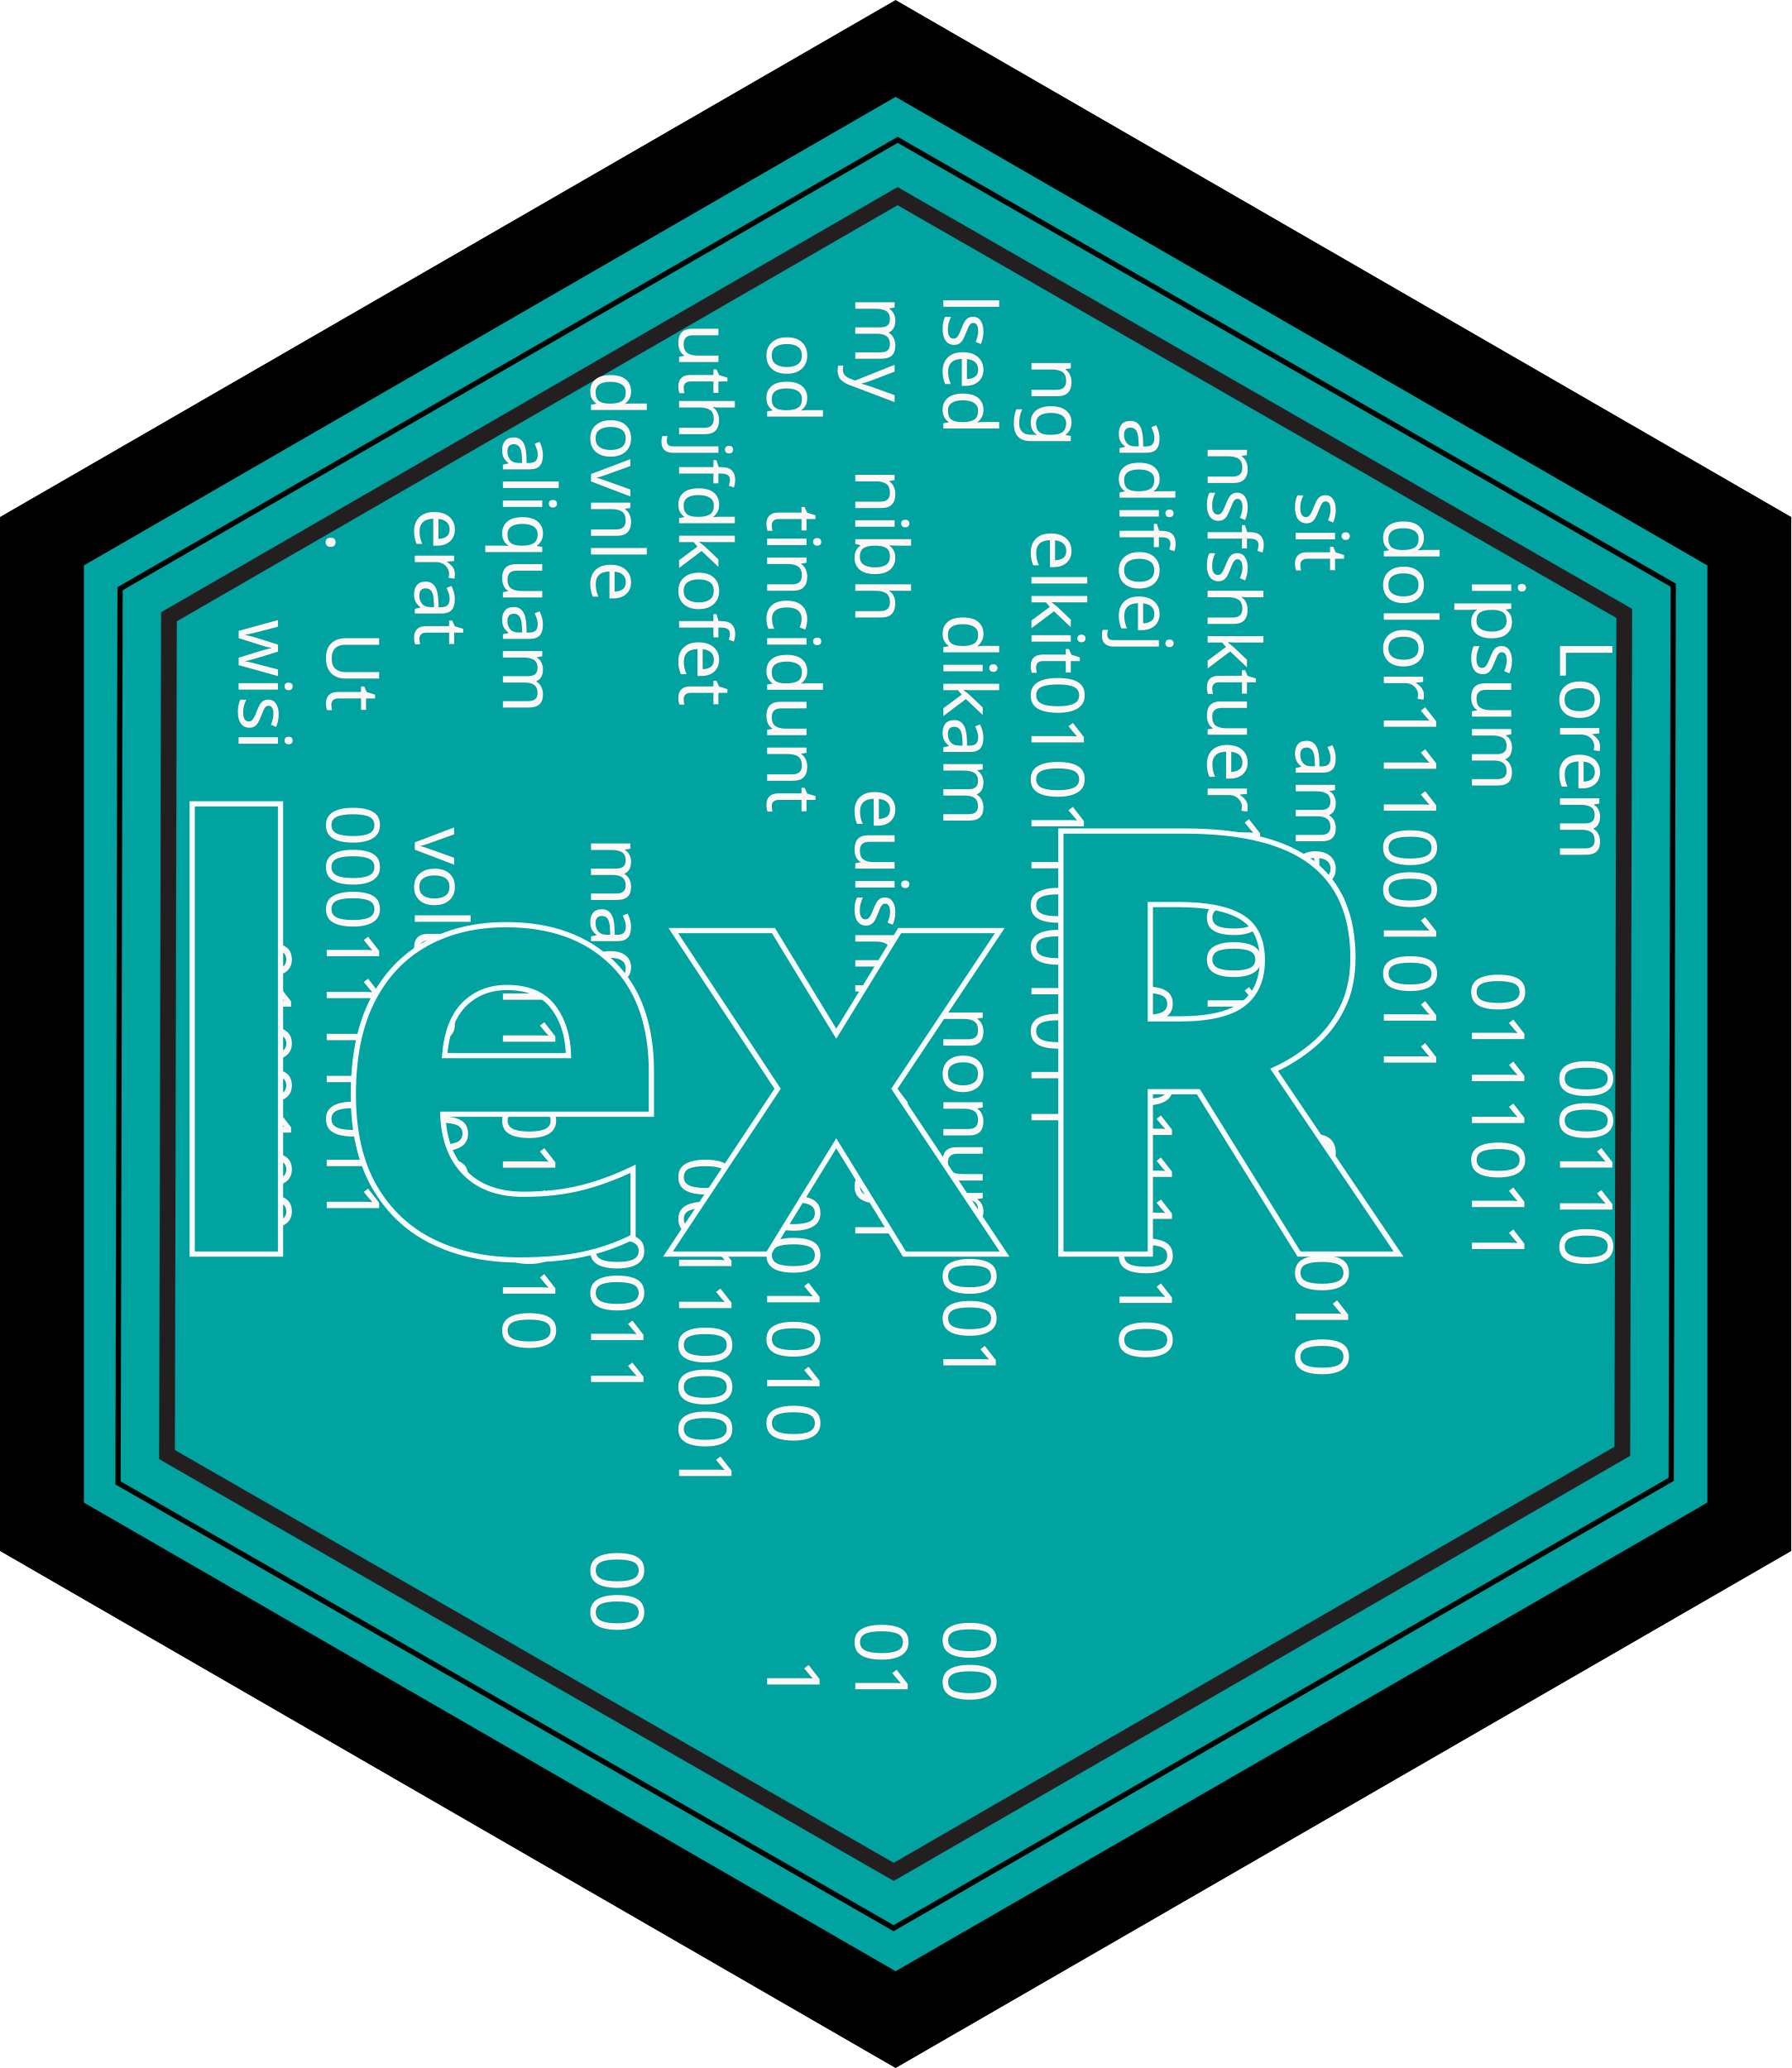
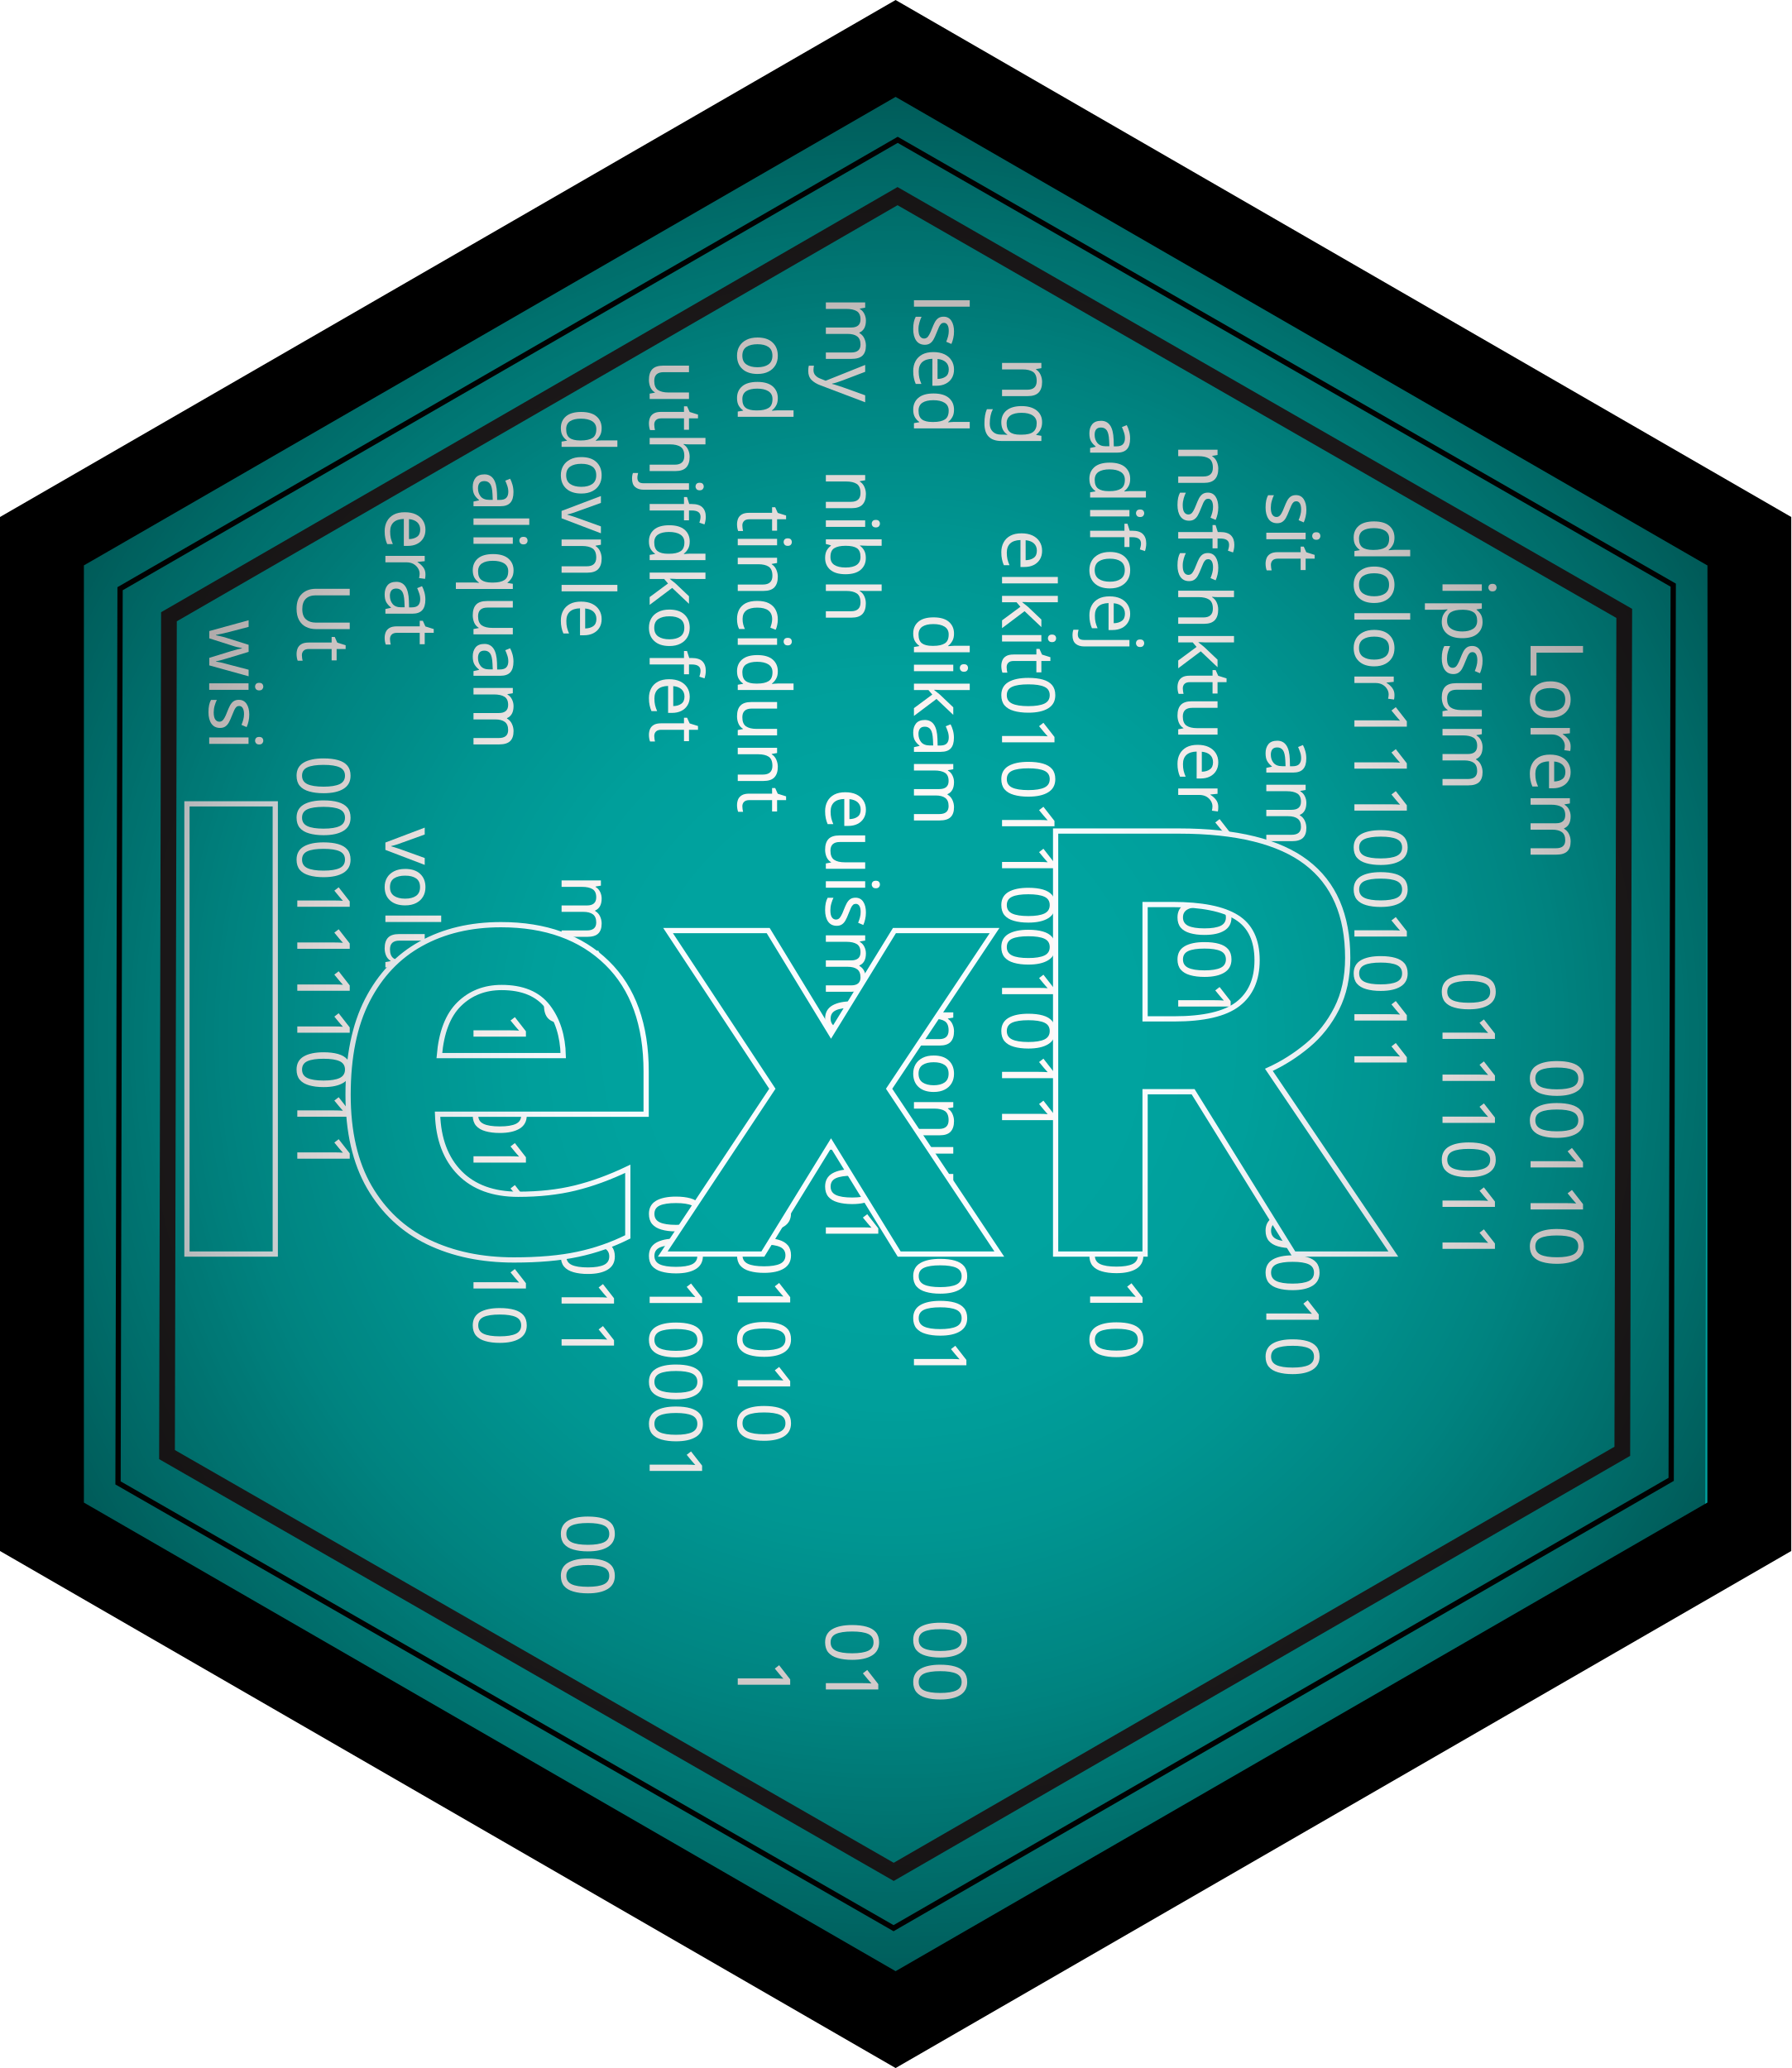
<svg xmlns="http://www.w3.org/2000/svg" viewBox="0 0 341.61 394.45">
  <defs>
-     <style>.a,.e{fill:#00a39f;}.a{stroke:#000;stroke-width:16px;}.a,.b,.c,.e{stroke-miterlimit:10;}.b,.c{fill:none;}.b{stroke:#030202;stroke-width:1.01px;}.c{stroke:#231f20;stroke-width:3px;}.d{writing-mode:tb;text-orientation:upright;glyph-orientation-vertical:0deg;font-size:14px;fill:#fff7f6;font-family:Verdana;}.e{font-size:113px;stroke:#f8fcff;font-family:Verdana-Bold, Verdana;font-weight:700;}</style>
+     <style>.a{isolation:isolate;}.b,.f{fill:#00a39f;}.b{stroke:#000;stroke-width:16px;}.b,.c,.d,.f,.g{stroke-miterlimit:10;}.c,.d{fill:none;}.c{stroke:#030202;stroke-width:1.01px;}.d{stroke:#231f20;stroke-width:3px;}.e{writing-mode:tb;text-orientation:upright;glyph-orientation-vertical:0deg;font-size:14px;fill:#fff7f6;font-family:Verdana;}.f{font-size:113px;font-family:Verdana-Bold, Verdana;font-weight:700;}.f,.g{stroke:#f8fcff;}.g{stroke-width:1.13px;mix-blend-mode:multiply;fill:url(#a);}</style>
+     <radialGradient id="a" cx="208.73" cy="186.78" r="276.9" gradientTransform="translate(-51.19 -3.61) scale(1.06 1.08)" gradientUnits="userSpaceOnUse">
+       <stop offset="0.16" stop-color="#fff" />
+       <stop offset="0.23" stop-color="#f9f9f9" />
+       <stop offset="0.32" stop-color="#e9e9e9" />
+       <stop offset="0.43" stop-color="#cdcdcd" />
+       <stop offset="0.54" stop-color="#a7a7a7" />
+       <stop offset="0.67" stop-color="#767676" />
+       <stop offset="0.8" stop-color="#3c3c3c" />
+       <stop offset="0.91" />
+     </radialGradient>
  </defs>
-   <polygon class="a" points="170.8 9.24 8 103.23 8 291.22 170.8 385.22 333.61 291.22 333.61 103.23 170.8 9.24" />
-   <polygon class="b" points="171.2 26.67 22.9 112.29 22.51 282.85 170.41 367.78 318.71 282.17 319.1 111.61 171.2 26.67" />
-   <polygon class="c" points="171.17 37.41 32.22 117.64 31.85 277.45 170.44 357.04 309.39 276.82 309.76 117 171.17 37.41" />
-   <text class="d" transform="translate(302.94 121.88)">Lorem<tspan x="0" y="70" xml:space="preserve">  </tspan>
-     <tspan x="0" y="79.84">00110</tspan>
-     <tspan x="0" y="149.84"> </tspan>
-     <tspan x="-16.8" y="-11.59">ipsum</tspan>
-     <tspan x="-16.8" y="58.41"> </tspan>
-     <tspan x="-16.8" y="63.34">0111011</tspan>
-     <tspan x="-16.8" y="161.34"> </tspan>
-     <tspan x="-33.6" y="-23.17">dolor111001011</tspan>
-     <tspan x="-33.6" y="172.83" xml:space="preserve">  </tspan>
-     <tspan x="-50.4" y="-28.14">sit</tspan>
-     <tspan x="-50.4" y="13.86"> </tspan>
-     <tspan x="-50.4" y="18.78">amet,</tspan>
-     <tspan x="-50.4" y="88.78"> </tspan>
-     <tspan x="-50.4" y="93.7">co0010</tspan>
-     <tspan x="-50.4" y="177.7"> </tspan>
-     <tspan x="-67.2" y="-37.27">nsfshktuer110010</tspan>
-     <tspan x="-67.2" y="186.73"> </tspan>
-     <tspan x="-84" y="-42.24">adifoej</tspan>
-     <tspan x="-84" y="55.76" xml:space="preserve">  </tspan>
-     <tspan x="-84" y="65.61">010111010</tspan>
-     <tspan x="-84" y="191.61"> </tspan>
-     <tspan x="-100.8" y="-53.82">ng</tspan>
-     <tspan x="-100.8" y="-25.82"> </tspan>
-     <tspan x="-100.8" y="-20.9">elkit01011001011</tspan>
-     <tspan x="-100.8" y="203.1"> </tspan>
-     <tspan x="-117.6" y="-65.79">lsed</tspan>
-     <tspan x="-117.6" y="-9.79"> </tspan>
-     <tspan x="-117.6" y="-4.87">dikam</tspan>
-     <tspan x="-117.6" y="65.13"> </tspan>
-     <tspan x="-117.6" y="70.05">nonum001</tspan>
-     <tspan x="-117.6" y="182.05"> </tspan>
-     <tspan x="-117.6" y="186.98">00</tspan>
-     <tspan x="-117.6" y="214.98"> </tspan>
-     <tspan x="-134.4" y="-65.41">my</tspan>
-     <tspan x="-134.4" y="-37.41"> </tspan>
-     <tspan x="-134.4" y="-32.49">nibh</tspan>
-     <tspan x="-134.4" y="23.51"> </tspan>
-     <tspan x="-134.4" y="28.43">euism001101</tspan>
-     <tspan x="-134.4" y="182.43"> </tspan>
-     <tspan x="-134.4" y="187.35">01</tspan>
-     <tspan x="-134.4" y="215.35"> </tspan>
-     <tspan x="-151.2" y="-58.31">od</tspan>
-     <tspan x="-151.2" y="-30.31"> </tspan>
-     <tspan x="-151.2" y="-25.39">tincidunt</tspan>
-     <tspan x="-151.2" y="100.61"> </tspan>
-     <tspan x="-151.2" y="105.53">001010</tspan>
-     <tspan x="-151.2" y="189.53"> </tspan>
-     <tspan x="-151.2" y="194.45">1</tspan>
-     <tspan x="-151.2" y="208.45"> </tspan>
-     <tspan x="-168" y="-60.29">uthjfdkofet</tspan>
-     <tspan x="-168" y="93.71"> </tspan>
-     <tspan x="-168" y="98.63">00110001</tspan>
-     <tspan x="-168" y="210.63"> </tspan>
-     <tspan x="-184.8" y="-51.1">dovnle</tspan>
-     <tspan x="-184.8" y="32.9"> </tspan>
-     <tspan x="-184.8" y="37.82">magna</tspan>
-     <tspan x="-184.8" y="107.82"> </tspan>
-     <tspan x="-184.8" y="112.74">0011</tspan>
-     <tspan x="-184.8" y="168.74"> </tspan>
-     <tspan x="-184.8" y="173.66">00</tspan>
-     <tspan x="-184.8" y="201.66"> </tspan>
-     <tspan x="-201.6" y="-39.08">aliquam</tspan>
-     <tspan x="-201.6" y="58.92"> </tspan>
-     <tspan x="-201.6" y="63.84">111011010</tspan>
-     <tspan x="-201.6" y="189.84"> </tspan>
-     <tspan x="-218.4" y="-24.98">erat</tspan>
-     <tspan x="-218.4" y="31.02"> </tspan>
-     <tspan x="-218.4" y="35.94">volutpat00</tspan>
-     <tspan x="-218.4" y="175.94"> </tspan>
-     <tspan x="-235.2" y="-20.33">.</tspan>
-     <tspan x="-235.2" y="-6.33"> </tspan>
-     <tspan x="-235.2" y="-1.41">Ut</tspan>
-     <tspan x="-235.2" y="26.59"> </tspan>
-     <tspan x="-235.2" y="31.51">0001111011</tspan>
-     <tspan x="-235.2" y="171.51"> </tspan>
-     <tspan x="-252" y="-3.77">wisi</tspan>
-     <tspan x="-252" y="52.23"> </tspan>
-     <tspan x="-252" y="57.15">0100100</tspan>
-   </text>
-   <text class="e" transform="translate(27.84 239.2)">lexR</text>
+   <g class="a">
+     <polygon class="b" points="170.8 9.24 8 103.23 8 291.22 170.8 385.22 333.61 291.22 333.61 103.23 170.8 9.24" />
+     <polygon class="c" points="171.2 26.67 22.9 112.29 22.51 282.85 170.41 367.78 318.71 282.17 319.1 111.61 171.2 26.67" />
+     <polygon class="d" points="171.17 37.41 32.22 117.64 31.85 277.45 170.44 357.04 309.39 276.82 309.76 117 171.17 37.41" />
+     <text class="e" transform="translate(297.33 121.86)">Lorem<tspan x="0" y="70" xml:space="preserve">  </tspan>
+       <tspan x="0" y="79.84">00110</tspan>
+       <tspan x="0" y="149.84"> </tspan>
+       <tspan x="-16.8" y="-11.59">ipsum</tspan>
+       <tspan x="-16.8" y="58.41"> </tspan>
+       <tspan x="-16.8" y="63.33">0111011</tspan>
+       <tspan x="-16.8" y="161.33"> </tspan>
+       <tspan x="-33.6" y="-23.17">dolor111001011</tspan>
+       <tspan x="-33.6" y="172.83" xml:space="preserve">  </tspan>
+       <tspan x="-50.4" y="-28.14">sit</tspan>
+       <tspan x="-50.4" y="13.86"> </tspan>
+       <tspan x="-50.4" y="18.78">amet,</tspan>
+       <tspan x="-50.4" y="88.78"> </tspan>
+       <tspan x="-50.4" y="93.7">co0010</tspan>
+       <tspan x="-50.4" y="177.7"> </tspan>
+       <tspan x="-67.2" y="-37.27">nsfshktuer110010</tspan>
+       <tspan x="-67.2" y="186.73"> </tspan>
+       <tspan x="-84" y="-42.24">adifoej</tspan>
+       <tspan x="-84" y="55.76" xml:space="preserve">  </tspan>
+       <tspan x="-84" y="65.61">010111010</tspan>
+       <tspan x="-84" y="191.61"> </tspan>
+       <tspan x="-100.8" y="-53.82">ng</tspan>
+       <tspan x="-100.8" y="-25.82"> </tspan>
+       <tspan x="-100.8" y="-20.9">elkit01011001011</tspan>
+       <tspan x="-100.8" y="203.1"> </tspan>
+       <tspan x="-117.6" y="-65.79">lsed</tspan>
+       <tspan x="-117.6" y="-9.79"> </tspan>
+       <tspan x="-117.6" y="-4.87">dikam</tspan>
+       <tspan x="-117.6" y="65.13"> </tspan>
+       <tspan x="-117.6" y="70.05">nonum001</tspan>
+       <tspan x="-117.6" y="182.05"> </tspan>
+       <tspan x="-117.6" y="186.97">00</tspan>
+       <tspan x="-117.6" y="214.97"> </tspan>
+       <tspan x="-134.4" y="-65.36">my</tspan>
+       <tspan x="-134.4" y="-37.36"> </tspan>
+       <tspan x="-134.4" y="-32.44">nibh</tspan>
+       <tspan x="-134.4" y="23.56"> </tspan>
+       <tspan x="-134.4" y="28.49">euism001101</tspan>
+       <tspan x="-134.4" y="182.49"> </tspan>
+       <tspan x="-134.4" y="187.41">01</tspan>
+       <tspan x="-134.4" y="215.41"> </tspan>
+       <tspan x="-151.2" y="-58.25">od</tspan>
+       <tspan x="-151.2" y="-30.25"> </tspan>
+       <tspan x="-151.2" y="-25.33">tincidunt</tspan>
+       <tspan x="-151.2" y="100.67"> </tspan>
+       <tspan x="-151.2" y="105.59">001010</tspan>
+       <tspan x="-151.2" y="189.59"> </tspan>
+       <tspan x="-151.2" y="194.51">1</tspan>
+       <tspan x="-151.2" y="208.51"> </tspan>
+       <tspan x="-168" y="-53.23">uthjfdkofet</tspan>
+       <tspan x="-168" y="100.77"> </tspan>
+       <tspan x="-168" y="105.69">0010001</tspan>
+       <tspan x="-168" y="203.69"> </tspan>
+       <tspan x="-184.8" y="-44.05">dovnle</tspan>
+       <tspan x="-184.8" y="39.95"> </tspan>
+       <tspan x="-184.8" y="44.88">magn</tspan>
+       <tspan x="-184.8" y="100.88"> </tspan>
+       <tspan x="-184.8" y="105.8">0011</tspan>
+       <tspan x="-184.8" y="161.8"> </tspan>
+       <tspan x="-184.8" y="166.72">00</tspan>
+       <tspan x="-184.8" y="194.72"> </tspan>
+       <tspan x="-201.6" y="-32.02">aliquam</tspan>
+       <tspan x="-201.6" y="65.98"> </tspan>
+       <tspan x="-201.6" y="70.9">11011010</tspan>
+       <tspan x="-201.6" y="182.9"> </tspan>
+       <tspan x="-218.4" y="-24.92">erat</tspan>
+       <tspan x="-218.4" y="31.08"> </tspan>
+       <tspan x="-218.4" y="36">volutpat00</tspan>
+       <tspan x="-218.4" y="176" xml:space="preserve">  </tspan>
+       <tspan x="-235.2" y="-10.82">Ut</tspan>
+       <tspan x="-235.2" y="17.18"> </tspan>
+       <tspan x="-235.2" y="22.11">0001111011</tspan>
+       <tspan x="-235.2" y="162.11"> </tspan>
+       <tspan x="-252" y="-3.71">wisi</tspan>
+       <tspan x="-252" y="52.29"> </tspan>
+       <tspan x="-252" y="57.21">0100100</tspan>
+     </text>
+     <text class="f" transform="translate(26.84 239.2)">lexR</text>
+     <polygon class="g" points="170.89 16.48 15.17 107.63 14.76 289.19 170.13 378.2 325.78 288.46 326.19 106.9 170.89 16.48" />
+   </g>
</svg>
